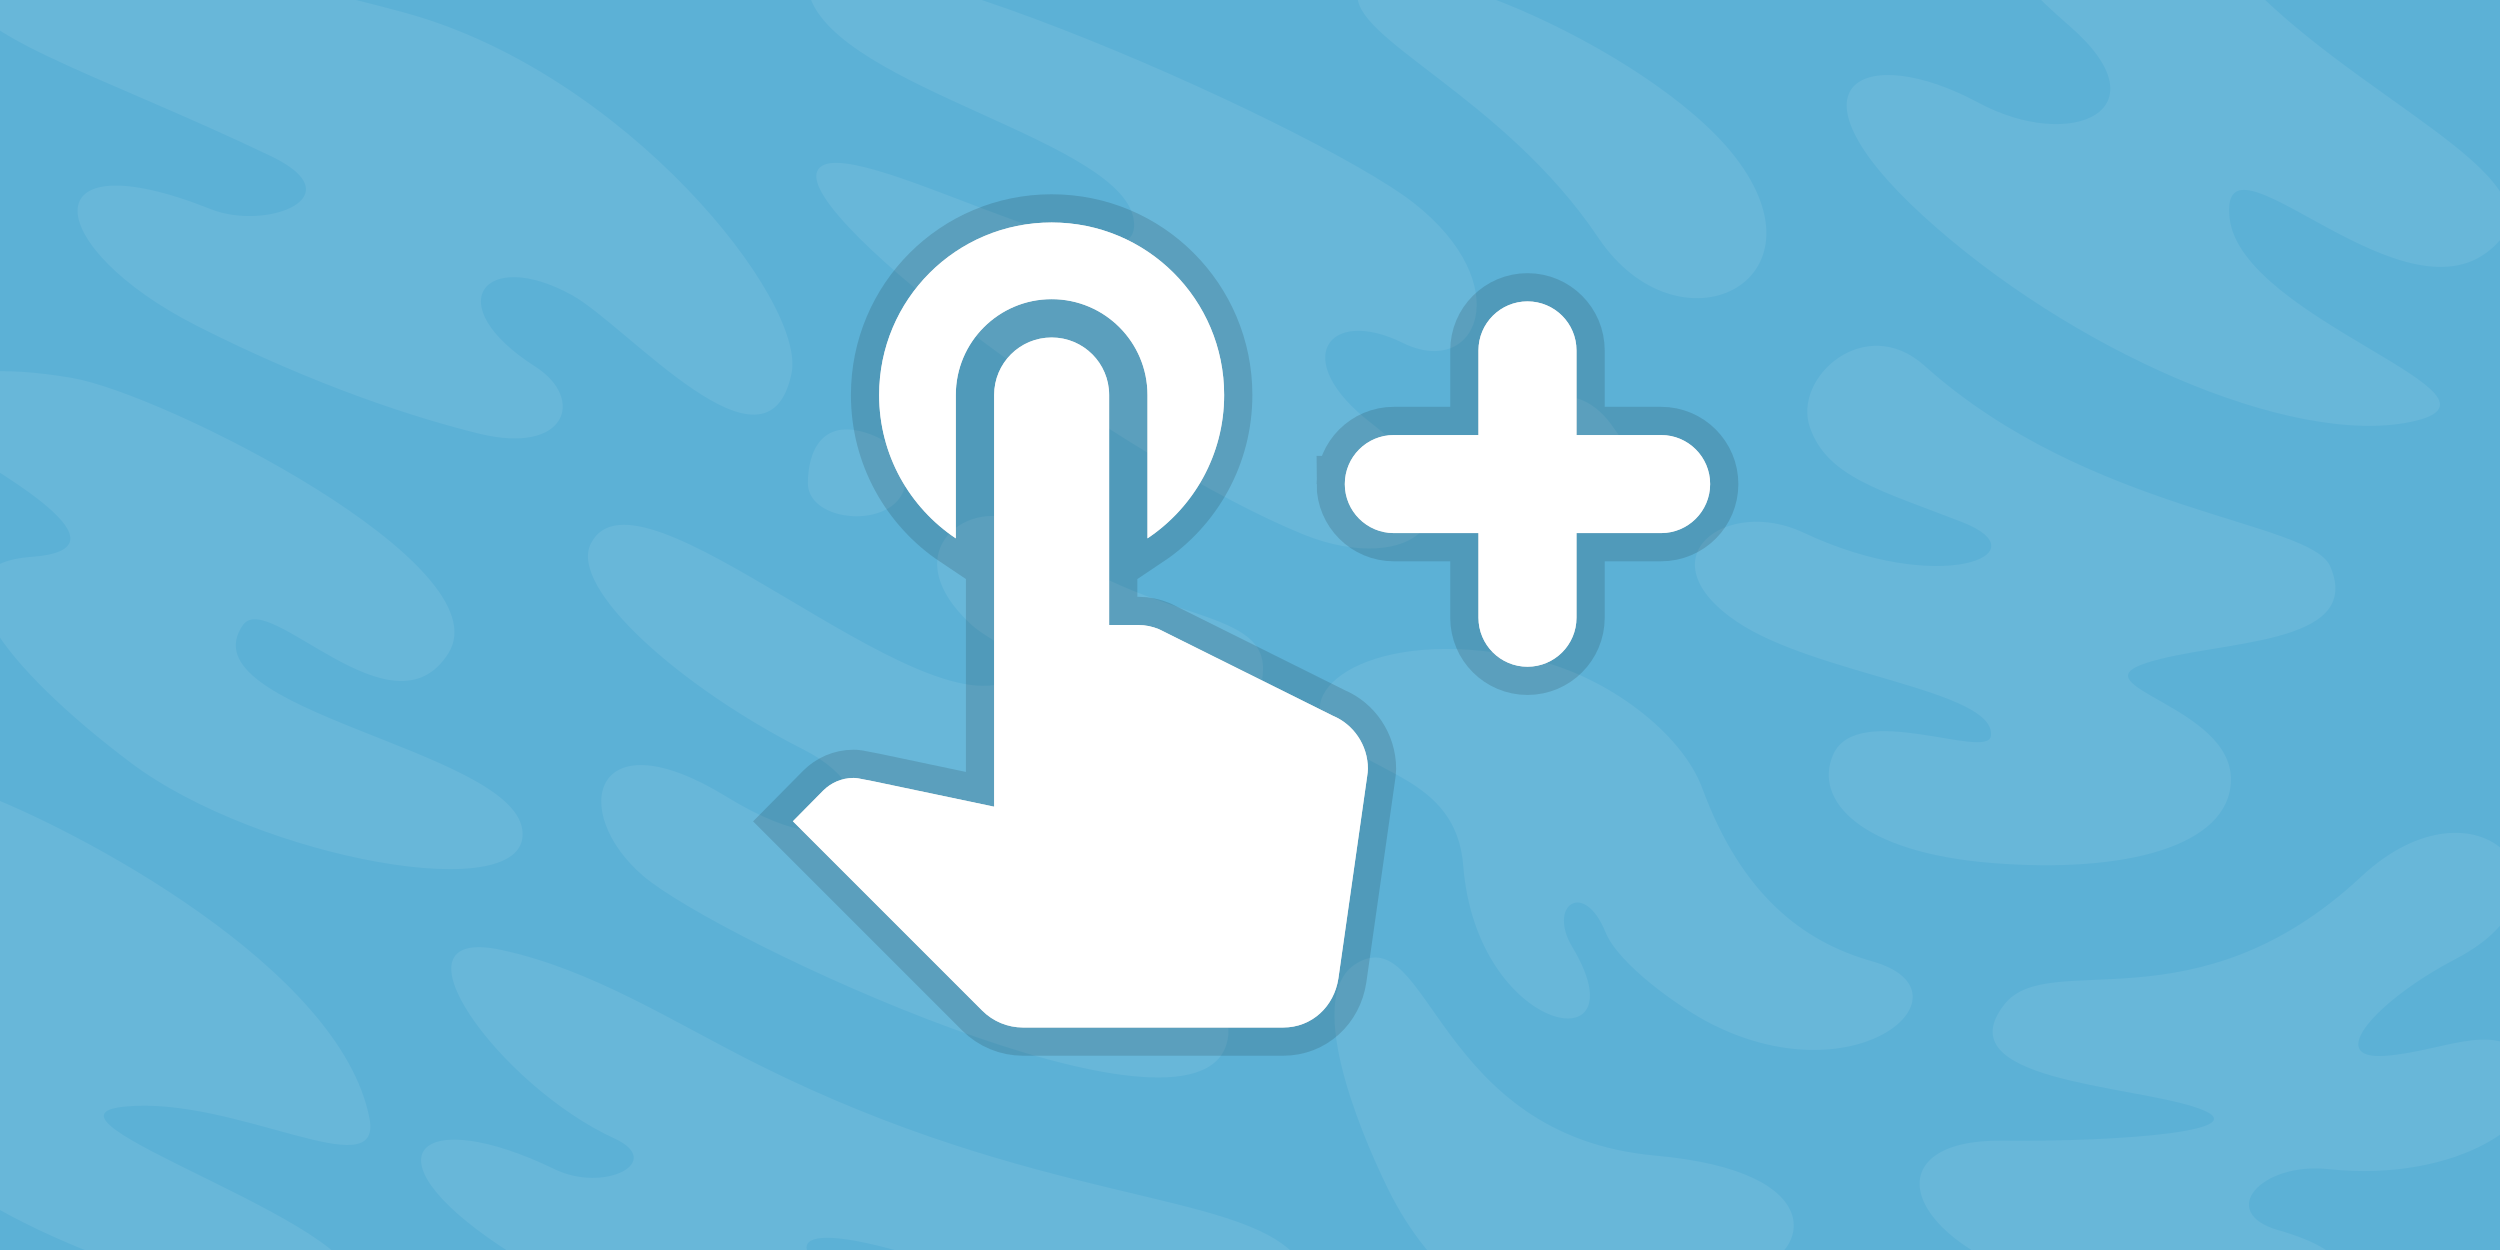
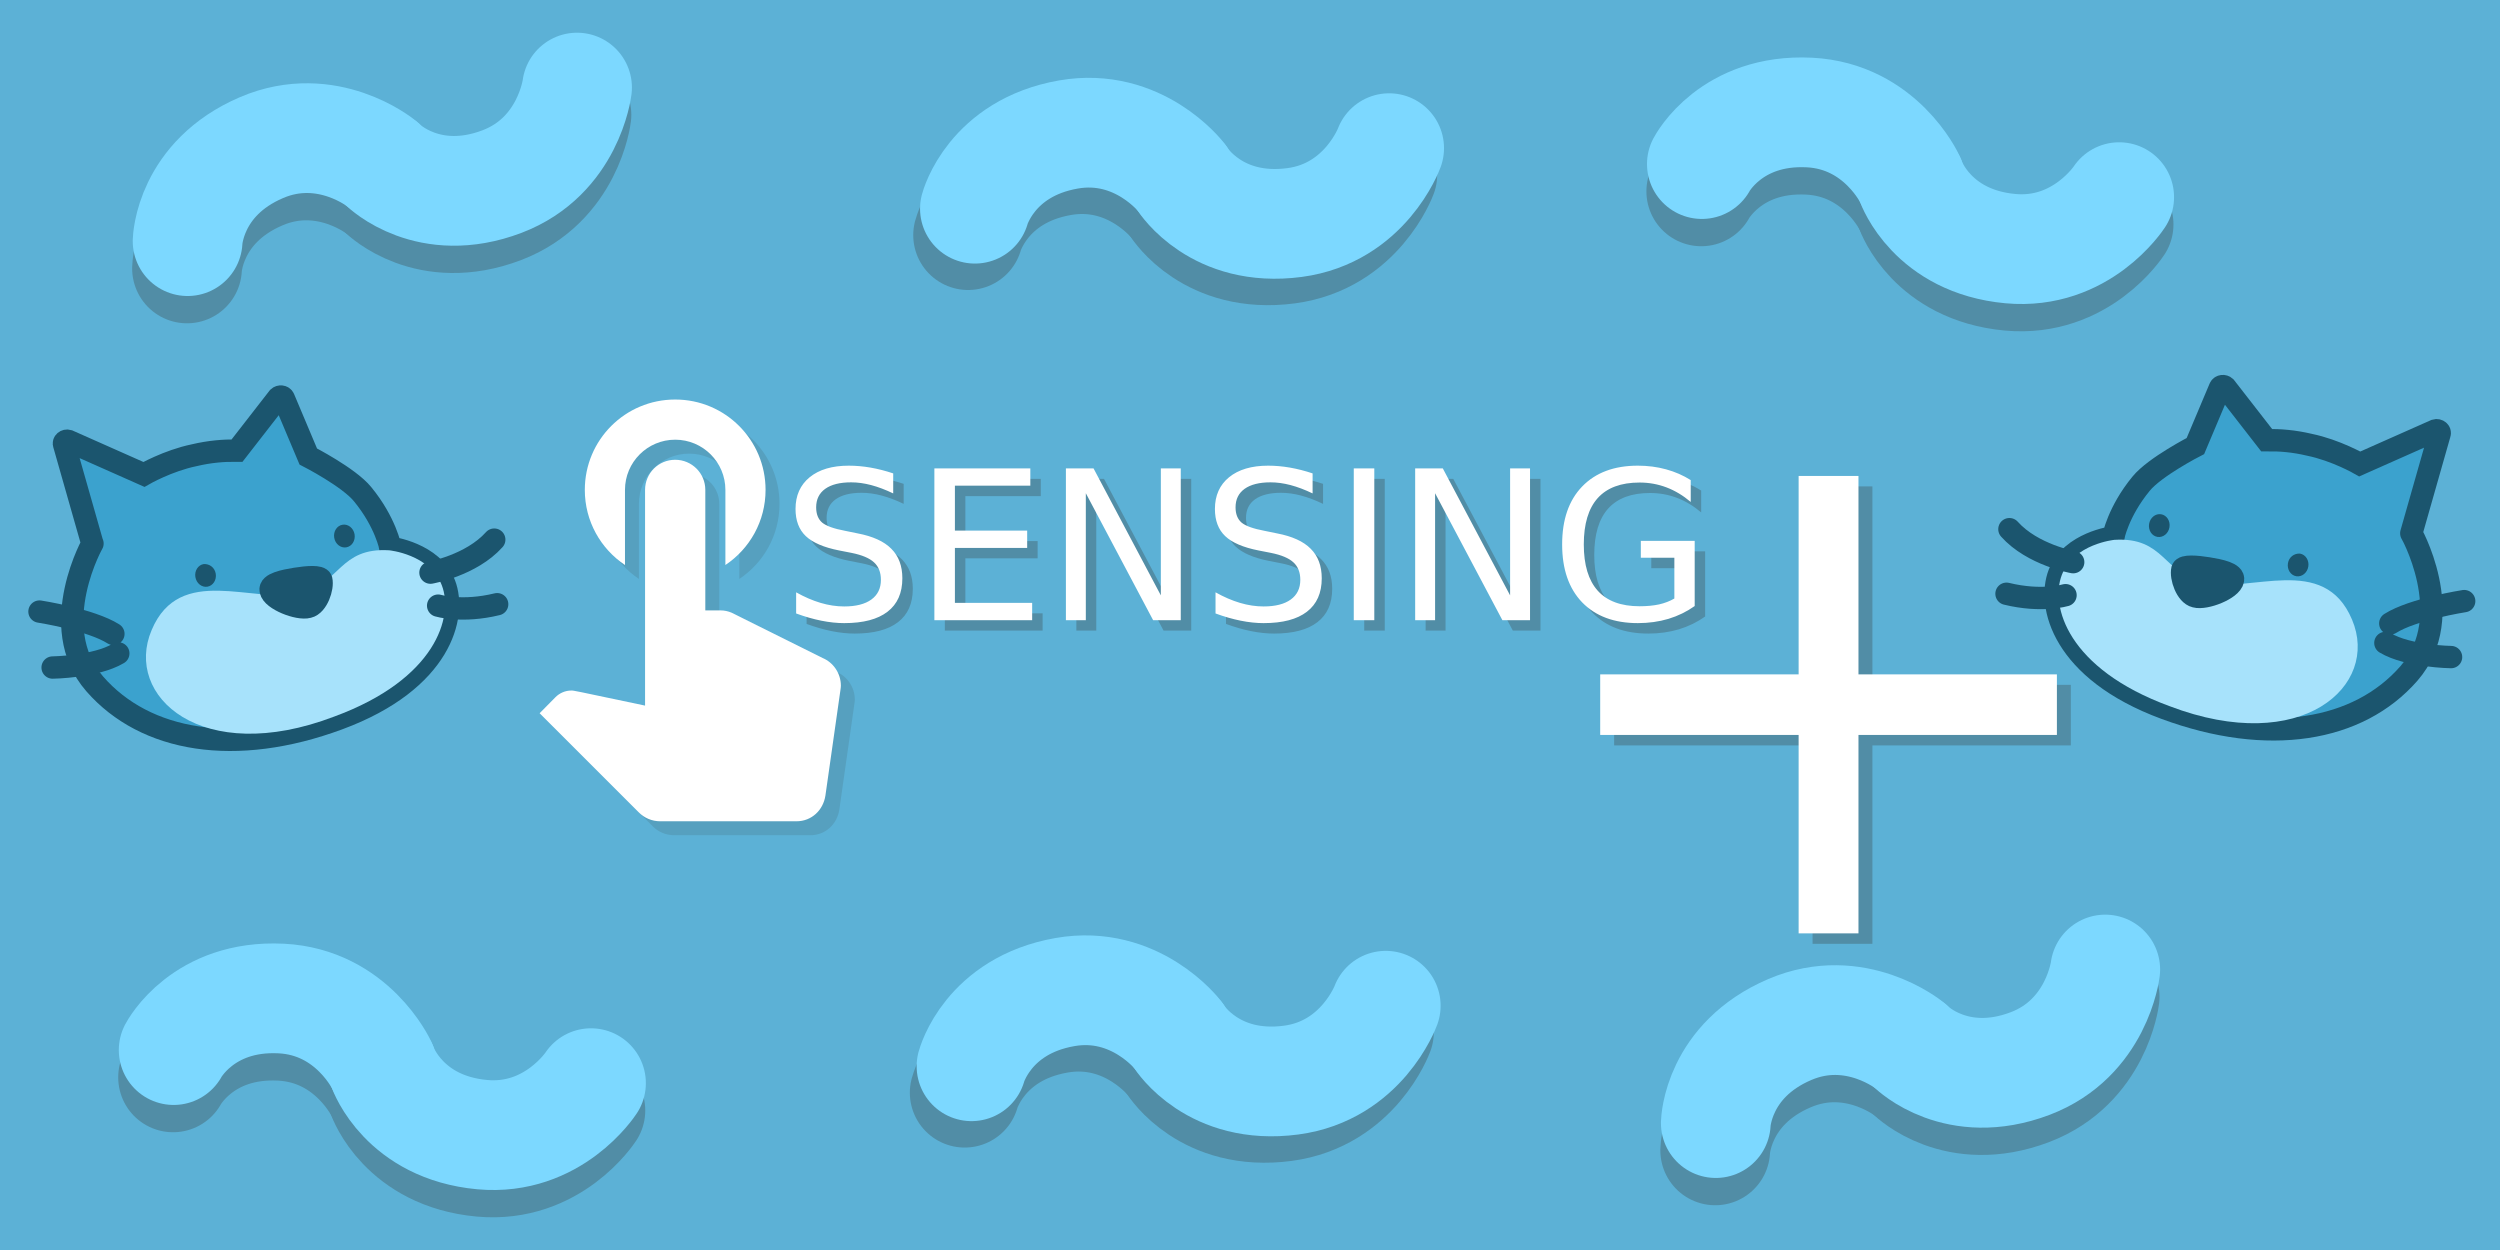
- <svg xmlns="http://www.w3.org/2000/svg" width="600" height="300">
-   <path fill="#5cb1d6" d="M0 300V0h600v300z" style="mix-blend-mode:normal;stroke-linejoin:miter;stroke-miterlimit:10;stroke-dasharray:none;stroke-dashoffset:0" />
-   <path fill="#fff" fill-opacity=".733" fill-rule="evenodd" d="M194.231-1.183c-7.803-25.58 120.255 30.398 145.132 49.937 24.877 19.541 15.297 42.405-2.71 33.539-18.008-8.865-27.219 4.095-7.648 19.177 29.252 22.543 9.21 37.108-16.197 26.802-42.162-17.105-121.826-75.618-116.666-87.203 5.16-11.583 77.301 32.14 76.037 12.424-1.263-19.714-71.05-32.073-77.948-54.676Zm131.683-.752c3.252-14.883 69.781 12.83 90.495 39.57 23.408 30.226-13.524 48.207-32.843 19.383-22.728-33.913-60.039-48.023-57.652-58.953Zm216.524.78c29.21 28.334 75.604 46.23 54.227 61.867-22.025 16.112-64.266-32.322-61.551-8.33 2.764 24.416 72.414 42.849 43.45 48.884-28.967 6.035-82.07-17.503-117.043-49.49-34.973-31.986-13.85-41.747 13.248-27.16 22.424 12.072 45.258 1.813 21.876-18.405-33.003-28.535-50.364-65.734-30.927-66.69 18.707-.92 45.272 28.815 76.72 59.324zM189.983 89.552c-5.746 28.097-39.416-11.361-52.694-18.71-20.963-11.6-32.224 2.2-8.806 17.15 11.998 7.66 7.618 21.233-13.396 16.11-14.489-3.532-38.946-11.23-67.861-25.908-37.004-18.782-40.428-45.422 3.4-27.99 13.25 5.272 34.786-2.952 14.431-12.71-42.1-20.185-75.99-29.606-73.85-42.078C-6.636-17.13 43.6-11.49 97.033 3.016c53.156 14.43 96.502 69.164 92.95 86.536Zm19.557 14.928c8.654 3.462 10.59 13.351 3.684 17.493-6.906 4.144-19.334 1.383-19.334-5.985 0-7.365 3.224-16.482 15.65-11.508zm349.704 31.422c8.353 19.337-27.118 17.669-44.137 23.217-16.925 5.52 20.744 10.359 20.32 28.215-.373 15.772-25.343 22.376-57.45 19.784-31.514-2.544-42.792-15.075-38.033-25.98 5.725-13.12 37.23 1.521 37.886-4.565 1.186-10.96-42.214-14.622-61.05-27.398-22.534-15.286-2.537-30.13 16.126-21.324 32.627 15.396 57.771 5.147 37.998-2.543-19.776-7.688-32.41-10.837-36.544-22.787-4.136-11.95 13.288-27.522 27.503-14.774 39.51 35.432 92.641 37.185 97.38 48.154zm-171.974-33.23c3.699 5.524 13.387 15.11 9.102 18.813-4.286 3.702-18.878 4.173-27.622-5.95-6.744-7.806-6.547-13.433-.202-17.845 8.17-5.68 15.022-.54 18.722 4.983zm-18.332 55.83c16.524 3.95 34.602 17.092 39.641 30.747 9.46 25.625 24.27 36.814 40.754 41.467 25.334 7.15-2.907 32.88-38.327 15.17-7.804-3.902-22.572-14.457-25.686-22.148-5.157-12.744-13.955-6.428-7.963 3.54 17.104 28.45-22.982 21.239-26.182-19.513-1.711-21.78-23.497-21.754-32.6-32.878-8.425-10.301 12.743-25.379 50.363-16.385zm112.093 82.581c10.676-13.65 45.786 6.523 85.687-30.718 28.006-26.138 55.29 2.775 22.676 19.773-18.988 9.896-31.68 24.269-17.017 23.264 14.664-1.003 29.164-10.042 35.024 3.385 5.192 11.897-17.676 27.126-48.53 23.81-16.34-1.757-26.803 10.418-12.083 14.639 39.469 11.31-6.447 29.014-57.955 11.967-33.525-11.097-37.989-33.75-8.492-33.443 29.495.306 63.022-2.474 46.752-7.951-16.27-5.477-60.323-6.495-46.063-24.726zM333.089 285.28c-7.805-15.937-19.785-46.504-7.638-53.993 17.664-10.895 18.9 41.281 71.796 46.05 42.933 3.87 36.077 23.969 24.515 26.642-11.563 2.676-36.526-9.28-30.458 5.396 6.069 14.676-37.16 18.9-58.215-24.095zM17.308 90.707c22.106 3.797 103.599 44.931 90.312 66.077-13.286 21.145-43.213-15.605-49.332-6.744-14.089 20.4 64.15 29.675 67.055 49.005 2.903 19.33-63.538 6.948-93.95-15.974C.983 160.151-18.317 135.53 7.58 133.645c25.894-1.883-9.56-21.109-18.664-27.137-14.682-9.72-6.872-21.862 28.392-15.801ZM246.83 126.93c27.242 23.056 56.698 18.092 56.29 33.813-.528 20.285-27.805 8.61-30.687 16.896-3.65 10.5 53.354 22.104 38.125 39.617-15.735 18.1-60.187-9.77-66.026.726-7.954 14.304 55.963 10.249 49.896 32.388-7.794 28.466-122.196-24.8-140.102-40.179-17.907-15.38-12.203-38.816 20.123-18.934 32.325 19.881 40.266-.297 18.487-11.31-29.502-14.921-56.53-38.805-51.14-49.485 11.211-22.21 78.98 45.488 101.215 32.455 7.36-4.314-4.96-8.5-9.752-12.871-20.706-18.884 2.314-32.645 13.57-23.116zM30.02 265.578c-26.448 2.582 58.703 28.39 54.833 43.228-3.87 14.838-74.727-8.368-95.057-25.162-32.028-26.453-15.035-37.607 0-38.906 30.547-2.64-28.803-41.096-51.381-52.71-22.579-11.612 17.418-16.343 55.695-2.151 24.327 9.023 87.732 42.582 94.575 78.58 3.198 16.832-32.217-5.459-58.665-2.879zm152.034-10.043c66.875 33.426 114.812 30.11 129.031 45.96 15.224 16.975-24.39 20.366-91.265 0-37.41-11.392-27.852 2.097-13.899 8.319 9.703 4.327 10.518 15.87-20.837 11.848-31.061-3.982-56.641-17.02-64.92-22.526-33.3-22.147-19.276-34.173 12.971-18.52 11.867 5.762 26.634-1.753 14.302-7.392-27.535-12.59-55.826-51.4-27.142-45.244 21.993 4.72 41.1 17.228 61.76 27.555z" data-paper-data="{&quot;index&quot;:null}" opacity=".1" style="mix-blend-mode:normal;stroke-linejoin:miter;stroke-miterlimit:10;stroke-dasharray:none;stroke-dashoffset:0" />
-   <g fill="#fff" fill-rule="evenodd" stroke-linecap="square" style="mix-blend-mode:normal;stroke-linejoin:miter;stroke-miterlimit:10;stroke-dasharray:none;stroke-dashoffset:0">
-     <path stroke="#000" stroke-opacity=".129" stroke-width="13.547" d="M322.753 116.175a11.766 11.766 0 0 1 11.767-11.765h20.309V84.1c0-6.498 5.268-11.766 11.766-11.766S378.36 77.602 378.36 84.1v20.31h20.308c6.498 0 11.766 5.267 11.766 11.765s-5.268 11.766-11.766 11.766h-20.308v20.31c0 6.497-5.268 11.765-11.765 11.765-6.498 0-11.766-5.268-11.766-11.765v-20.31h-20.31a11.766 11.766 0 0 1-11.767-11.766z" />
-     <path d="M322.753 116.175a11.766 11.766 0 0 1 11.767-11.765h20.309V84.1c0-6.498 5.268-11.766 11.766-11.766S378.36 77.602 378.36 84.1v20.31h20.308c6.498 0 11.766 5.267 11.766 11.765s-5.268 11.766-11.766 11.766h-20.308v20.31c0 6.497-5.268 11.765-11.765 11.765-6.498 0-11.766-5.268-11.766-11.765v-20.31h-20.31a11.766 11.766 0 0 1-11.767-11.766z" />
+ <svg xmlns="http://www.w3.org/2000/svg" width="600" height="300" viewBox="0 0 600 300">
+   <path fill="#5cb1d6" d="M5e-7 300V5e-7H600V300Z" style="mix-blend-mode:normal;stroke-miterlimit:10;stroke-dasharray:none;stroke-dashoffset:0" />
+   <g fill="none" stroke="#518da6" stroke-linecap="round" stroke-width="27" style="mix-blend-mode:normal;stroke-miterlimit:10;stroke-dasharray:none;stroke-dashoffset:0">
+     <path stroke-width="26.336" d="M44.883 64.425s.427-15.042 17.761-22.458c15.762-6.744 28.644 3.741 28.644 3.741" />
+     <path stroke-width="26.336" d="M138.35 27.567s-2.002 16.488-18.032 22.568c-17.628 6.686-28.372-3.85-28.372-3.85" data-paper-data="{&quot;index&quot;:null}" />
  </g>
-   <g fill="#fff" stroke="#000" stroke-opacity=".129" style="mix-blend-mode:normal;stroke-linejoin:miter;stroke-miterlimit:10;stroke-dasharray:none;stroke-dashoffset:0">
-     <path stroke-width="13.547" d="M210.993 94.798c0-22.909 18.492-41.402 41.401-41.402 22.909 0 41.402 18.493 41.402 41.402 0 14.352-7.269 26.957-18.401 34.41v-34.41c0-12.703-10.298-23-23-23-12.704 0-23.002 10.297-23.002 23v34.41c-11.132-7.453-18.4-20.058-18.4-34.41zm117.304 89.703c0 .552-.092 1.196-.184 1.84l-6.9 48.486c-1.012 6.716-6.349 11.777-13.249 11.777h-62.47a13.85 13.85 0 0 1-9.753-4.049l-45.45-45.45 7.27-7.36c1.84-1.84 4.415-3.036 7.267-3.036 1.196 0 .644-.092 33.766 6.9V94.799c0-7.636 6.164-13.8 13.8-13.8 7.636 0 13.8 6.164 13.8 13.8V150h6.993c1.748 0 3.404.368 4.968 1.012l41.77 20.793c4.876 2.024 8.372 6.992 8.372 12.696z" />
-     <path stroke="none" d="M210.993 94.798c0-22.909 18.492-41.402 41.401-41.402 22.909 0 41.402 18.493 41.402 41.402 0 14.352-7.269 26.957-18.401 34.41v-34.41c0-12.703-10.298-23-23-23-12.704 0-23.002 10.297-23.002 23v34.41c-11.132-7.453-18.4-20.058-18.4-34.41zm117.304 89.703c0 .552-.092 1.196-.184 1.84l-6.9 48.486c-1.012 6.716-6.349 11.777-13.249 11.777h-62.47a13.85 13.85 0 0 1-9.753-4.049l-45.45-45.45 7.27-7.36c1.84-1.84 4.415-3.036 7.267-3.036 1.196 0 .644-.092 33.766 6.9V94.799c0-7.636 6.164-13.8 13.8-13.8 7.636 0 13.8 6.164 13.8 13.8V150h6.993c1.748 0 3.404.368 4.968 1.012l41.77 20.793c4.876 2.024 8.372 6.992 8.372 12.696z" />
+   <g fill="none" stroke="#518da6" stroke-linecap="round" stroke-width="27" style="mix-blend-mode:normal;stroke-miterlimit:10;stroke-dasharray:none;stroke-dashoffset:0">
+     <path stroke-width="26.336" d="M408.305 45.928s6.991-13.326 25.82-12.375c17.122.864 24.09 15.941 24.09 15.941" />
+     <path stroke-width="26.336" d="M508.463 53.867s-9.041 13.933-26.112 12.354c-18.773-1.736-23.798-15.92-23.798-15.92" data-paper-data="{&quot;index&quot;:null}" />
+   </g>
+   <g fill="none" stroke="#518da6" stroke-linecap="round" stroke-width="27" style="mix-blend-mode:normal;stroke-miterlimit:10;stroke-dasharray:none;stroke-dashoffset:0">
+     <path stroke-width="26.336" d="M41.538 258.57s6.991-13.326 25.82-12.375c17.122.864 24.09 15.941 24.09 15.941" />
+     <path stroke-width="26.336" d="M141.695 266.51s-9.041 13.933-26.112 12.354c-18.773-1.736-23.798-15.92-23.798-15.92" data-paper-data="{&quot;index&quot;:null}" />
+   </g>
+   <g fill="none" stroke="#518da6" stroke-linecap="round" stroke-width="27" style="mix-blend-mode:normal;stroke-miterlimit:10;stroke-dasharray:none;stroke-dashoffset:0">
+     <path stroke-width="26.336" d="M411.65 276.092s.427-15.042 17.761-22.458c15.762-6.744 28.644 3.741 28.644 3.741" />
+     <path stroke-width="26.336" d="M505.117 239.234s-2.002 16.488-18.032 22.568c-17.628 6.686-28.372-3.85-28.372-3.85" data-paper-data="{&quot;index&quot;:null}" />
+   </g>
+   <g fill="none" stroke="#7cd8ff" stroke-linecap="round" stroke-width="27" style="mix-blend-mode:normal;stroke-miterlimit:10;stroke-dasharray:none;stroke-dashoffset:0">
+     <path stroke-width="26.336" d="M45.025 57.874s.427-15.042 17.761-22.458c15.762-6.744 28.644 3.741 28.644 3.741" />
+     <path stroke-width="26.336" d="M138.492 21.017s-2.002 16.488-18.032 22.568c-17.628 6.686-28.372-3.85-28.372-3.85" data-paper-data="{&quot;index&quot;:null}" />
+   </g>
+   <g fill="none" stroke="#7cd8ff" stroke-linecap="round" stroke-width="27" style="mix-blend-mode:normal;stroke-miterlimit:10;stroke-dasharray:none;stroke-dashoffset:0">
+     <path stroke-width="26.336" d="M408.447 39.378s6.991-13.326 25.82-12.375c17.122.864 24.09 15.941 24.09 15.941" />
+     <path stroke-width="26.336" d="M508.605 47.317s-9.041 13.933-26.112 12.354c-18.773-1.736-23.798-15.92-23.798-15.92" data-paper-data="{&quot;index&quot;:null}" />
+   </g>
+   <g fill="none" stroke="#7cd8ff" stroke-linecap="round" stroke-width="27" style="mix-blend-mode:normal;stroke-miterlimit:10;stroke-dasharray:none;stroke-dashoffset:0">
+     <path stroke-width="26.336" d="M41.68 252.02s6.991-13.326 25.82-12.375c17.122.864 24.09 15.941 24.09 15.941" />
+     <path stroke-width="26.336" d="M141.838 259.959s-9.041 13.933-26.112 12.354c-18.773-1.736-23.798-15.92-23.798-15.92" data-paper-data="{&quot;index&quot;:null}" />
+   </g>
+   <path fill="#56a0bf" d="M143.702 120.923c0-12.002 9.688-21.69 21.69-21.69 12.002 0 21.69 9.688 21.69 21.69 0 7.519-3.808 14.123-9.64 18.027v-18.027c0-6.655-5.395-12.05-12.05-12.05-6.655 0-12.05 5.395-12.05 12.05v18.027c-5.832-3.904-9.64-10.508-9.64-18.027zm61.455 46.995c0 .289-.048.627-.096.964l-3.615 25.401c-.53 3.519-3.326 6.17-6.941 6.17h-32.728c-1.976 0-3.808-.819-5.109-2.121l-23.811-23.811 3.808-3.856c.964-.964 2.314-1.591 3.808-1.591.627 0 .337-.048 17.689 3.615v-51.767c0-4.001 3.229-7.23 7.23-7.23 4.001 0 7.23 3.229 7.23 7.23v28.92h3.663c.916 0 1.783.193 2.603.53l21.883 10.893c2.555 1.06 4.386 3.663 4.386 6.652z" style="mix-blend-mode:normal;stroke-miterlimit:10;stroke-dasharray:none;stroke-dashoffset:0" />
+   <g fill="none" stroke="#7cd8ff" stroke-linecap="round" stroke-width="27" style="mix-blend-mode:normal;stroke-miterlimit:10;stroke-dasharray:none;stroke-dashoffset:0">
+     <path stroke-width="26.336" d="M411.793 269.541s.427-15.042 17.761-22.458c15.762-6.744 28.644 3.741 28.644 3.741" />
+     <path stroke-width="26.336" d="M505.26 232.684s-2.002 16.488-18.032 22.568c-17.628 6.686-28.372-3.85-28.372-3.85" data-paper-data="{&quot;index&quot;:null}" />
+   </g>
+   <path fill="#fff" d="M140.355 117.577c0-12.002 9.688-21.69 21.69-21.69 12.002 0 21.69 9.688 21.69 21.69 0 7.519-3.808 14.123-9.64 18.027v-18.027c0-6.655-5.395-12.05-12.05-12.05-6.655 0-12.05 5.395-12.05 12.05v18.027c-5.832-3.904-9.64-10.508-9.64-18.027zm61.455 46.995c0 .289-.048.627-.096.964l-3.615 25.401c-.53 3.519-3.326 6.17-6.941 6.17h-32.728c-1.976 0-3.808-.819-5.109-2.121l-23.811-23.811 3.808-3.856c.964-.964 2.314-1.591 3.808-1.591.627 0 .337-.048 17.689 3.615v-51.767c0-4.001 3.229-7.23 7.23-7.23 4.001 0 7.23 3.229 7.23 7.23v28.92h3.663c.916 0 1.783.193 2.603.53l21.883 10.893c2.555 1.06 4.386 3.663 4.386 6.652z" style="mix-blend-mode:normal;stroke-miterlimit:10;stroke-dasharray:none;stroke-dashoffset:0" />
+   <g aria-label="SENSING" style="font-size:51.22px;font-family:&quot;Sans Serif&quot;;fill:#518da6;stroke-width:1.281;stroke-miterlimit:10">
+     <path d="M232.873 160.562v4.927q-2.876-1.376-5.427-2.051-2.551-.675-4.927-.675-4.127 0-6.378 1.601-2.226 1.601-2.226 4.552 0 2.476 1.476 3.751 1.501 1.25 5.652 2.026l3.051.625q5.652 1.075 8.328 3.802 2.701 2.701 2.701 7.253 0 5.427-3.651 8.228-3.626 2.801-10.654 2.801-2.651 0-5.652-.6-2.976-.6-6.177-1.776v-5.202q3.076 1.726 6.027 2.601 2.951.875 5.802.875 4.327 0 6.678-1.701 2.351-1.701 2.351-4.852 0-2.751-1.701-4.302-1.676-1.551-5.527-2.326l-3.076-.6q-5.652-1.125-8.178-3.526-2.526-2.401-2.526-6.678 0-4.952 3.476-7.803 3.501-2.851 9.629-2.851 2.626 0 5.352.475 2.726.475 5.577 1.426zM243.002 159.337h23.609v4.252h-18.557v11.054h17.782v4.252h-17.782v13.53h19.008v4.252h-24.06zM275.364 159.337h6.803l16.557 31.237v-31.237h4.902v37.34h-6.803l-16.557-31.237v31.237h-4.902zM336.064 160.562v4.927q-2.876-1.376-5.427-2.051-2.551-.675-4.927-.675-4.127 0-6.378 1.601-2.226 1.601-2.226 4.552 0 2.476 1.476 3.751 1.501 1.25 5.652 2.026l3.051.625q5.652 1.075 8.328 3.802 2.701 2.701 2.701 7.253 0 5.427-3.651 8.228-3.626 2.801-10.654 2.801-2.651 0-5.652-.6-2.976-.6-6.177-1.776v-5.202q3.076 1.726 6.027 2.601 2.951.875 5.802.875 4.327 0 6.678-1.701 2.351-1.701 2.351-4.852 0-2.751-1.701-4.302-1.676-1.551-5.527-2.326l-3.076-.6q-5.652-1.125-8.178-3.526-2.526-2.401-2.526-6.678 0-4.952 3.476-7.803 3.501-2.851 9.629-2.851 2.626 0 5.352.475 2.726.475 5.577 1.426zM346.193 159.337h5.052v37.34h-5.052zM361.299 159.337h6.803l16.557 31.237v-31.237h4.902v37.34h-6.803l-16.557-31.237v31.237h-4.902zM425.074 191.35v-10.029h-8.253v-4.152h13.255v16.031q-2.926 2.076-6.453 3.151-3.526 1.05-7.528 1.05-8.753 0-13.705-5.102-4.927-5.127-4.927-14.256 0-9.154 4.927-14.256 4.952-5.127 13.705-5.127 3.651 0 6.928.9 3.301.9 6.077 2.651v5.377q-2.801-2.376-5.952-3.576-3.151-1.2-6.628-1.2-6.853 0-10.304 3.827-3.426 3.827-3.426 11.405 0 7.553 3.426 11.38 3.451 3.827 10.304 3.827 2.676 0 4.777-.45 2.101-.475 3.776-1.451z" style="font-family:&quot;DejaVu Sans&quot;;-inkscape-font-specification:&quot;DejaVu Sans&quot;" transform="translate(-10.27059 -40.49191) scale(.9754239)" />
+   </g>
+   <path fill="none" d="M166.584 77.244h115.68V192.924h-115.68z" style="mix-blend-mode:normal;stroke-miterlimit:10;stroke-dasharray:none;stroke-dashoffset:0" />
+   <g aria-label="SENSING" style="font-size:51.22px;font-family:&quot;Sans Serif&quot;;fill:#fff;stroke-width:1.281;stroke-miterlimit:10">
+     <path d="M230.3 157.989v4.927q-2.876-1.376-5.427-2.051-2.551-.675-4.927-.675-4.127 0-6.378 1.601-2.226 1.601-2.226 4.552 0 2.476 1.476 3.751 1.501 1.25 5.652 2.026l3.051.625q5.652 1.075 8.328 3.802 2.701 2.701 2.701 7.253 0 5.427-3.651 8.228-3.626 2.801-10.654 2.801-2.651 0-5.652-.6-2.976-.6-6.177-1.776v-5.202q3.076 1.726 6.027 2.601 2.951.875 5.802.875 4.327 0 6.678-1.701 2.351-1.701 2.351-4.852 0-2.751-1.701-4.302-1.676-1.551-5.527-2.326l-3.076-.6q-5.652-1.125-8.178-3.526-2.526-2.401-2.526-6.678 0-4.952 3.476-7.803 3.501-2.851 9.629-2.851 2.626 0 5.352.475 2.726.475 5.577 1.426zM240.429 156.764h23.609v4.252h-18.557V172.07h17.782v4.252h-17.782v13.53h19.008v4.252h-24.06zM272.791 156.764h6.803l16.557 31.237V156.764h4.902v37.34h-6.803l-16.557-31.237v31.237h-4.902zM333.491 157.989v4.927q-2.876-1.376-5.427-2.051-2.551-.675-4.927-.675-4.127 0-6.378 1.601-2.226 1.601-2.226 4.552 0 2.476 1.476 3.751 1.501 1.25 5.652 2.026l3.051.625q5.652 1.075 8.328 3.802 2.701 2.701 2.701 7.253 0 5.427-3.651 8.228-3.626 2.801-10.654 2.801-2.651 0-5.652-.6-2.976-.6-6.177-1.776v-5.202q3.076 1.726 6.027 2.601 2.951.875 5.802.875 4.327 0 6.678-1.701 2.351-1.701 2.351-4.852 0-2.751-1.701-4.302-1.676-1.551-5.527-2.326l-3.076-.6q-5.652-1.125-8.178-3.526-2.526-2.401-2.526-6.678 0-4.952 3.476-7.803 3.501-2.851 9.629-2.851 2.626 0 5.352.475 2.726.475 5.577 1.426zM343.62 156.764h5.052v37.34h-5.052zM358.726 156.764h6.803l16.557 31.237V156.764h4.902v37.34h-6.803l-16.557-31.237v31.237h-4.902zM422.501 188.777v-10.029h-8.253V174.596h13.255v16.031q-2.926 2.076-6.453 3.151-3.526 1.05-7.528 1.05-8.753 0-13.705-5.102-4.927-5.127-4.927-14.256 0-9.154 4.927-14.256 4.952-5.127 13.705-5.127 3.651 0 6.928.9 3.301.9 6.077 2.651v5.377q-2.801-2.376-5.952-3.576-3.151-1.2-6.628-1.2-6.853 0-10.304 3.827-3.426 3.827-3.426 11.405 0 7.553 3.426 11.38 3.451 3.827 10.304 3.827 2.676 0 4.777-.45 2.101-.475 3.776-1.451z" style="font-family:&quot;DejaVu Sans&quot;;-inkscape-font-specification:&quot;DejaVu Sans&quot;" transform="translate(-10.27059 -40.49191) scale(.9754239)" />
+   </g>
+   <path d="M471.231 161.192v48.822h48.822v14.901H471.231v48.822h-14.726v-48.822h-48.822v-14.901h48.822v-48.822z" aria-label="+" style="font-size:179.512px;font-family:&quot;Sans Serif&quot;;fill:#518da6;stroke-width:4.488;stroke-miterlimit:10" transform="translate(-10.27059 -40.49191) scale(.9754239)" />
+   <path d="M467.801 158.619v48.822h48.822v14.901h-48.822v48.822h-14.726v-48.822h-48.822v-14.901h48.822v-48.822z" aria-label="+" style="font-size:179.512px;font-family:&quot;Sans Serif&quot;;fill:#fff;stroke-width:4.488;stroke-miterlimit:10" transform="translate(-10.27059 -40.49191) scale(.9754239)" />
+   <g fill="none" stroke="#518da6" stroke-linecap="round" stroke-width="27" style="mix-blend-mode:normal;stroke-miterlimit:10;stroke-dasharray:none;stroke-dashoffset:0">
+     <path stroke-width="26.336" d="M232.345 56.433s3.853-14.546 22.422-17.806c16.886-2.965 27.032 10.186 27.032 10.186" />
+     <path stroke-width="26.336" d="M331.761 41.904s-5.716 15.595-22.711 17.851c-18.689 2.481-26.742-10.23-26.742-10.23" data-paper-data="{&quot;index&quot;:null}" />
+   </g>
+   <g fill="none" stroke="#7cd8ff" stroke-linecap="round" stroke-width="27" style="mix-blend-mode:normal;stroke-miterlimit:10;stroke-dasharray:none;stroke-dashoffset:0">
+     <path stroke-width="26.336" d="M233.98 50.088s3.853-14.546 22.422-17.806c16.886-2.965 27.032 10.186 27.032 10.186" />
+     <path stroke-width="26.336" d="M333.396 35.559s-5.716 15.595-22.711 17.851c-18.689 2.481-26.742-10.23-26.742-10.23" data-paper-data="{&quot;index&quot;:null}" />
+   </g>
+   <g fill="none" stroke="#518da6" stroke-linecap="round" stroke-width="27" style="mix-blend-mode:normal;stroke-miterlimit:10;stroke-dasharray:none;stroke-dashoffset:0">
+     <path stroke-width="26.336" d="M231.528 262.247s3.853-14.546 22.422-17.806c16.886-2.965 27.032 10.186 27.032 10.186" />
+     <path stroke-width="26.336" d="M330.944 247.718s-5.716 15.595-22.711 17.851c-18.689 2.481-26.742-10.23-26.742-10.23" data-paper-data="{&quot;index&quot;:null}" />
+   </g>
+   <g fill="none" stroke="#7cd8ff" stroke-linecap="round" stroke-width="27" style="mix-blend-mode:normal;stroke-miterlimit:10;stroke-dasharray:none;stroke-dashoffset:0">
+     <path stroke-width="26.336" d="M233.163 255.903s3.853-14.546 22.422-17.806c16.886-2.965 27.032 10.186 27.032 10.186" />
+     <path stroke-width="26.336" d="M332.579 241.374s-5.716 15.595-22.711 17.851c-18.689 2.481-26.742-10.23-26.742-10.23" data-paper-data="{&quot;index&quot;:null}" />
+   </g>
+   <g fill-rule="evenodd" style="mix-blend-mode:normal;stroke-miterlimit:10;stroke-dasharray:none;stroke-dashoffset:0">
+     <path fill="#3ba2ce" stroke="#1b556e" stroke-width="5.365" d="M66.81 95.39c.363-.338 1.065-.312 1.289.209l5.887 13.962s9.728 4.976 13.035 9.04c5.557 6.767 6.683 12.857 6.683 12.857s10.107 1.29 12.991 8.769c2.885 7.479-.715 23.117-25.438 32.281-24.723 9.164-46.357 5.559-58.51-8.364-12.153-13.923.067-34.862-.572-33.643l-6.792-23.853c-.224-.521.389-1.039.977-.855l18.175 8.068s5.739-3.3 12.079-4.606c3.759-.888 7.064-1.144 10.276-1.107z" />
+     <path fill="#a7e2fb" d="M93.384 132.068s9.769.926 12.653 8.405c2.885 7.479-1.369 22.526-25.842 31.51-31.772 12.118-50.563-4.912-43.794-20.785 6.746-16.009 24.37-6.179 35.648-8.843 9.67-2.264 9.37-10.998 21.335-10.287z" />
+     <path fill="none" stroke="#1b556e" stroke-linecap="round" stroke-linejoin="round" stroke-width="5.365" d="M118.62 129.513c-5.548 6.196-15.306 7.917-15.306 7.917M119.319 145.013c-8.448 2.066-14.163.343-14.163.343" />
+     <path fill="#1b556e" stroke="#1b556e" stroke-linecap="round" stroke-linejoin="round" stroke-width="5.365" d="M70.934 138.912c2.853-.462 5.885-.675 6.175.254.444 1.88-.977 6.013-3.129 6.501-2.401.668-8.656-1.804-9.009-3.977-.4-1.608 3.246-2.338 5.962-2.778z" />
+     <path fill="none" stroke="#1b556e" stroke-linecap="round" stroke-linejoin="round" stroke-width="5.365" d="M9.477 146.778s12.298 1.911 17.735 5.351M28.39 156.818c-5.467 3.256-15.761 3.39-15.761 3.39" />
+     <path fill="#1b556e" d="M85.099 128.253c.242 1.494-.647 2.893-2.005 3.113-1.358.22-2.643-.826-2.885-2.321-.242-1.494.647-2.893 2.005-3.113 1.358-.22 2.643.826 2.885 2.321M51.778 137.694c.242 1.494-.647 2.893-2.005 3.113-1.358.22-2.643-.826-2.885-2.321-.242-1.494.647-2.893 2.005-3.113 1.38-.084 2.643.826 2.885 2.321" />
+   </g>
+   <path fill="none" d="M5.914 194.203V78.523H121.594V194.203Z" style="mix-blend-mode:normal;stroke-miterlimit:10;stroke-dasharray:none;stroke-dashoffset:0" />
+   <g fill-rule="evenodd" data-paper-data="{&quot;index&quot;:null}" style="mix-blend-mode:normal;stroke-miterlimit:10;stroke-dasharray:none;stroke-dashoffset:0">
+     <path fill="#3ba2ce" stroke="#1b556e" stroke-width="5.365" d="M543.993 105.639c3.212-.037 6.516.219 10.276 1.107 6.34 1.306 12.079 4.606 12.079 4.606l18.175-8.068c.587-.184 1.201.334.977.855l-6.792 23.853c-.639-1.219 11.582 19.72-.572 33.643-12.153 13.923-33.787 17.527-58.51 8.364-24.723-9.164-28.323-24.802-25.438-32.281 2.885-7.479 12.991-8.769 12.991-8.769s1.126-6.091 6.683-12.857c3.307-4.064 13.035-9.04 13.035-9.04l5.887-13.962c.224-.521.925-.547 1.289-.209z" />
+     <path fill="#a7e2fb" d="M528.832 139.846c11.278 2.664 28.902-7.166 35.648 8.843 6.768 15.873-12.022 32.903-43.794 20.785-24.473-8.984-28.727-24.031-25.842-31.51 2.885-7.479 12.653-8.405 12.653-8.405 11.964-.71 11.664 8.024 21.335 10.287z" />
+     <path fill="none" stroke="#1b556e" stroke-linecap="round" stroke-linejoin="round" stroke-width="5.365" d="M497.567 134.919s-9.758-1.72-15.306-7.917M495.725 142.846s-5.716 1.723-14.163-.343" />
+     <path fill="#1b556e" stroke="#1b556e" stroke-linecap="round" stroke-linejoin="round" stroke-width="5.365" d="M535.91 139.18c-.352 2.173-6.607 4.645-9.009 3.977-2.151-.488-3.573-4.622-3.129-6.501.29-.929 3.322-.716 6.175-.254 2.717.44 6.362 1.17 5.962 2.778z" />
+     <path fill="none" stroke="#1b556e" stroke-linecap="round" stroke-linejoin="round" stroke-width="5.365" d="M573.669 149.619c5.437-3.441 17.735-5.351 17.735-5.351M588.252 157.698s-10.294-.134-15.761-3.39" />
+     <path fill="#1b556e" d="M515.782 125.743c.242-1.494 1.527-2.541 2.885-2.321 1.358.22 2.247 1.619 2.005 3.113-.242 1.494-1.527 2.541-2.885 2.321-1.358-.22-2.247-1.619-2.005-3.113M549.103 135.184c.242-1.494 1.505-2.405 2.885-2.321 1.358.22 2.247 1.619 2.005 3.113s-1.527 2.541-2.885 2.321c-1.358-.22-2.247-1.619-2.005-3.113" />
  </g>
</svg>
